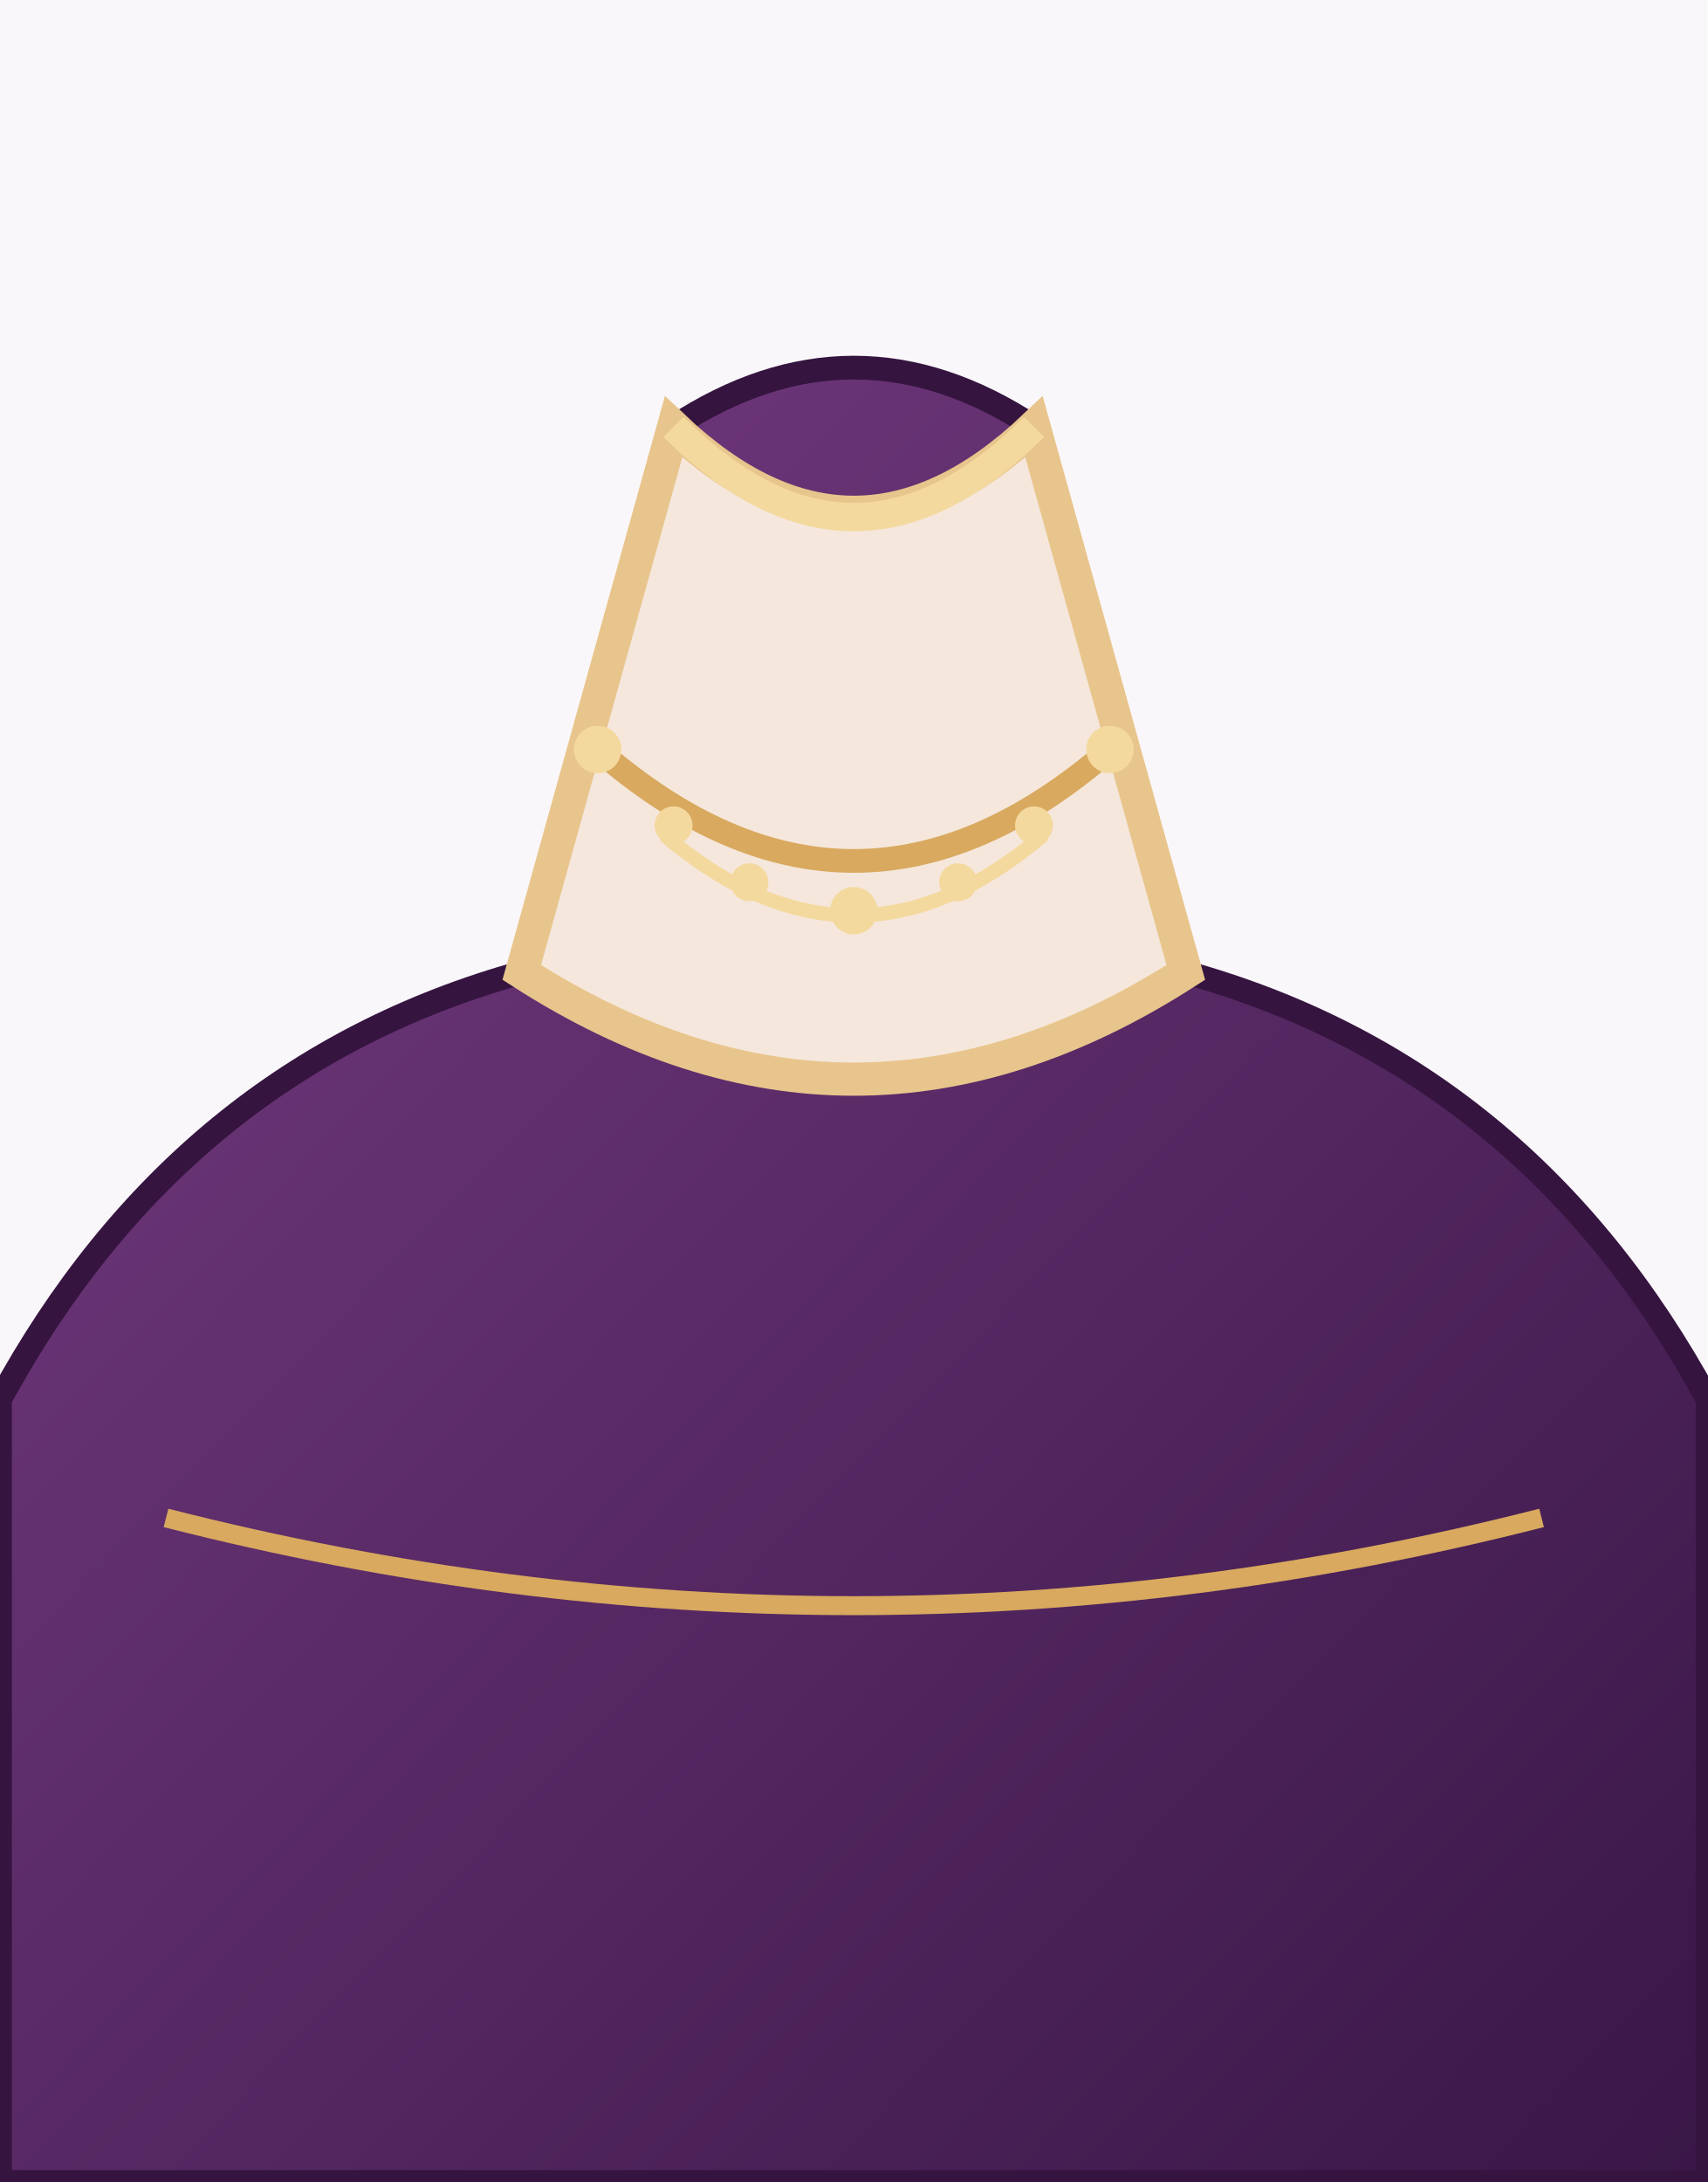
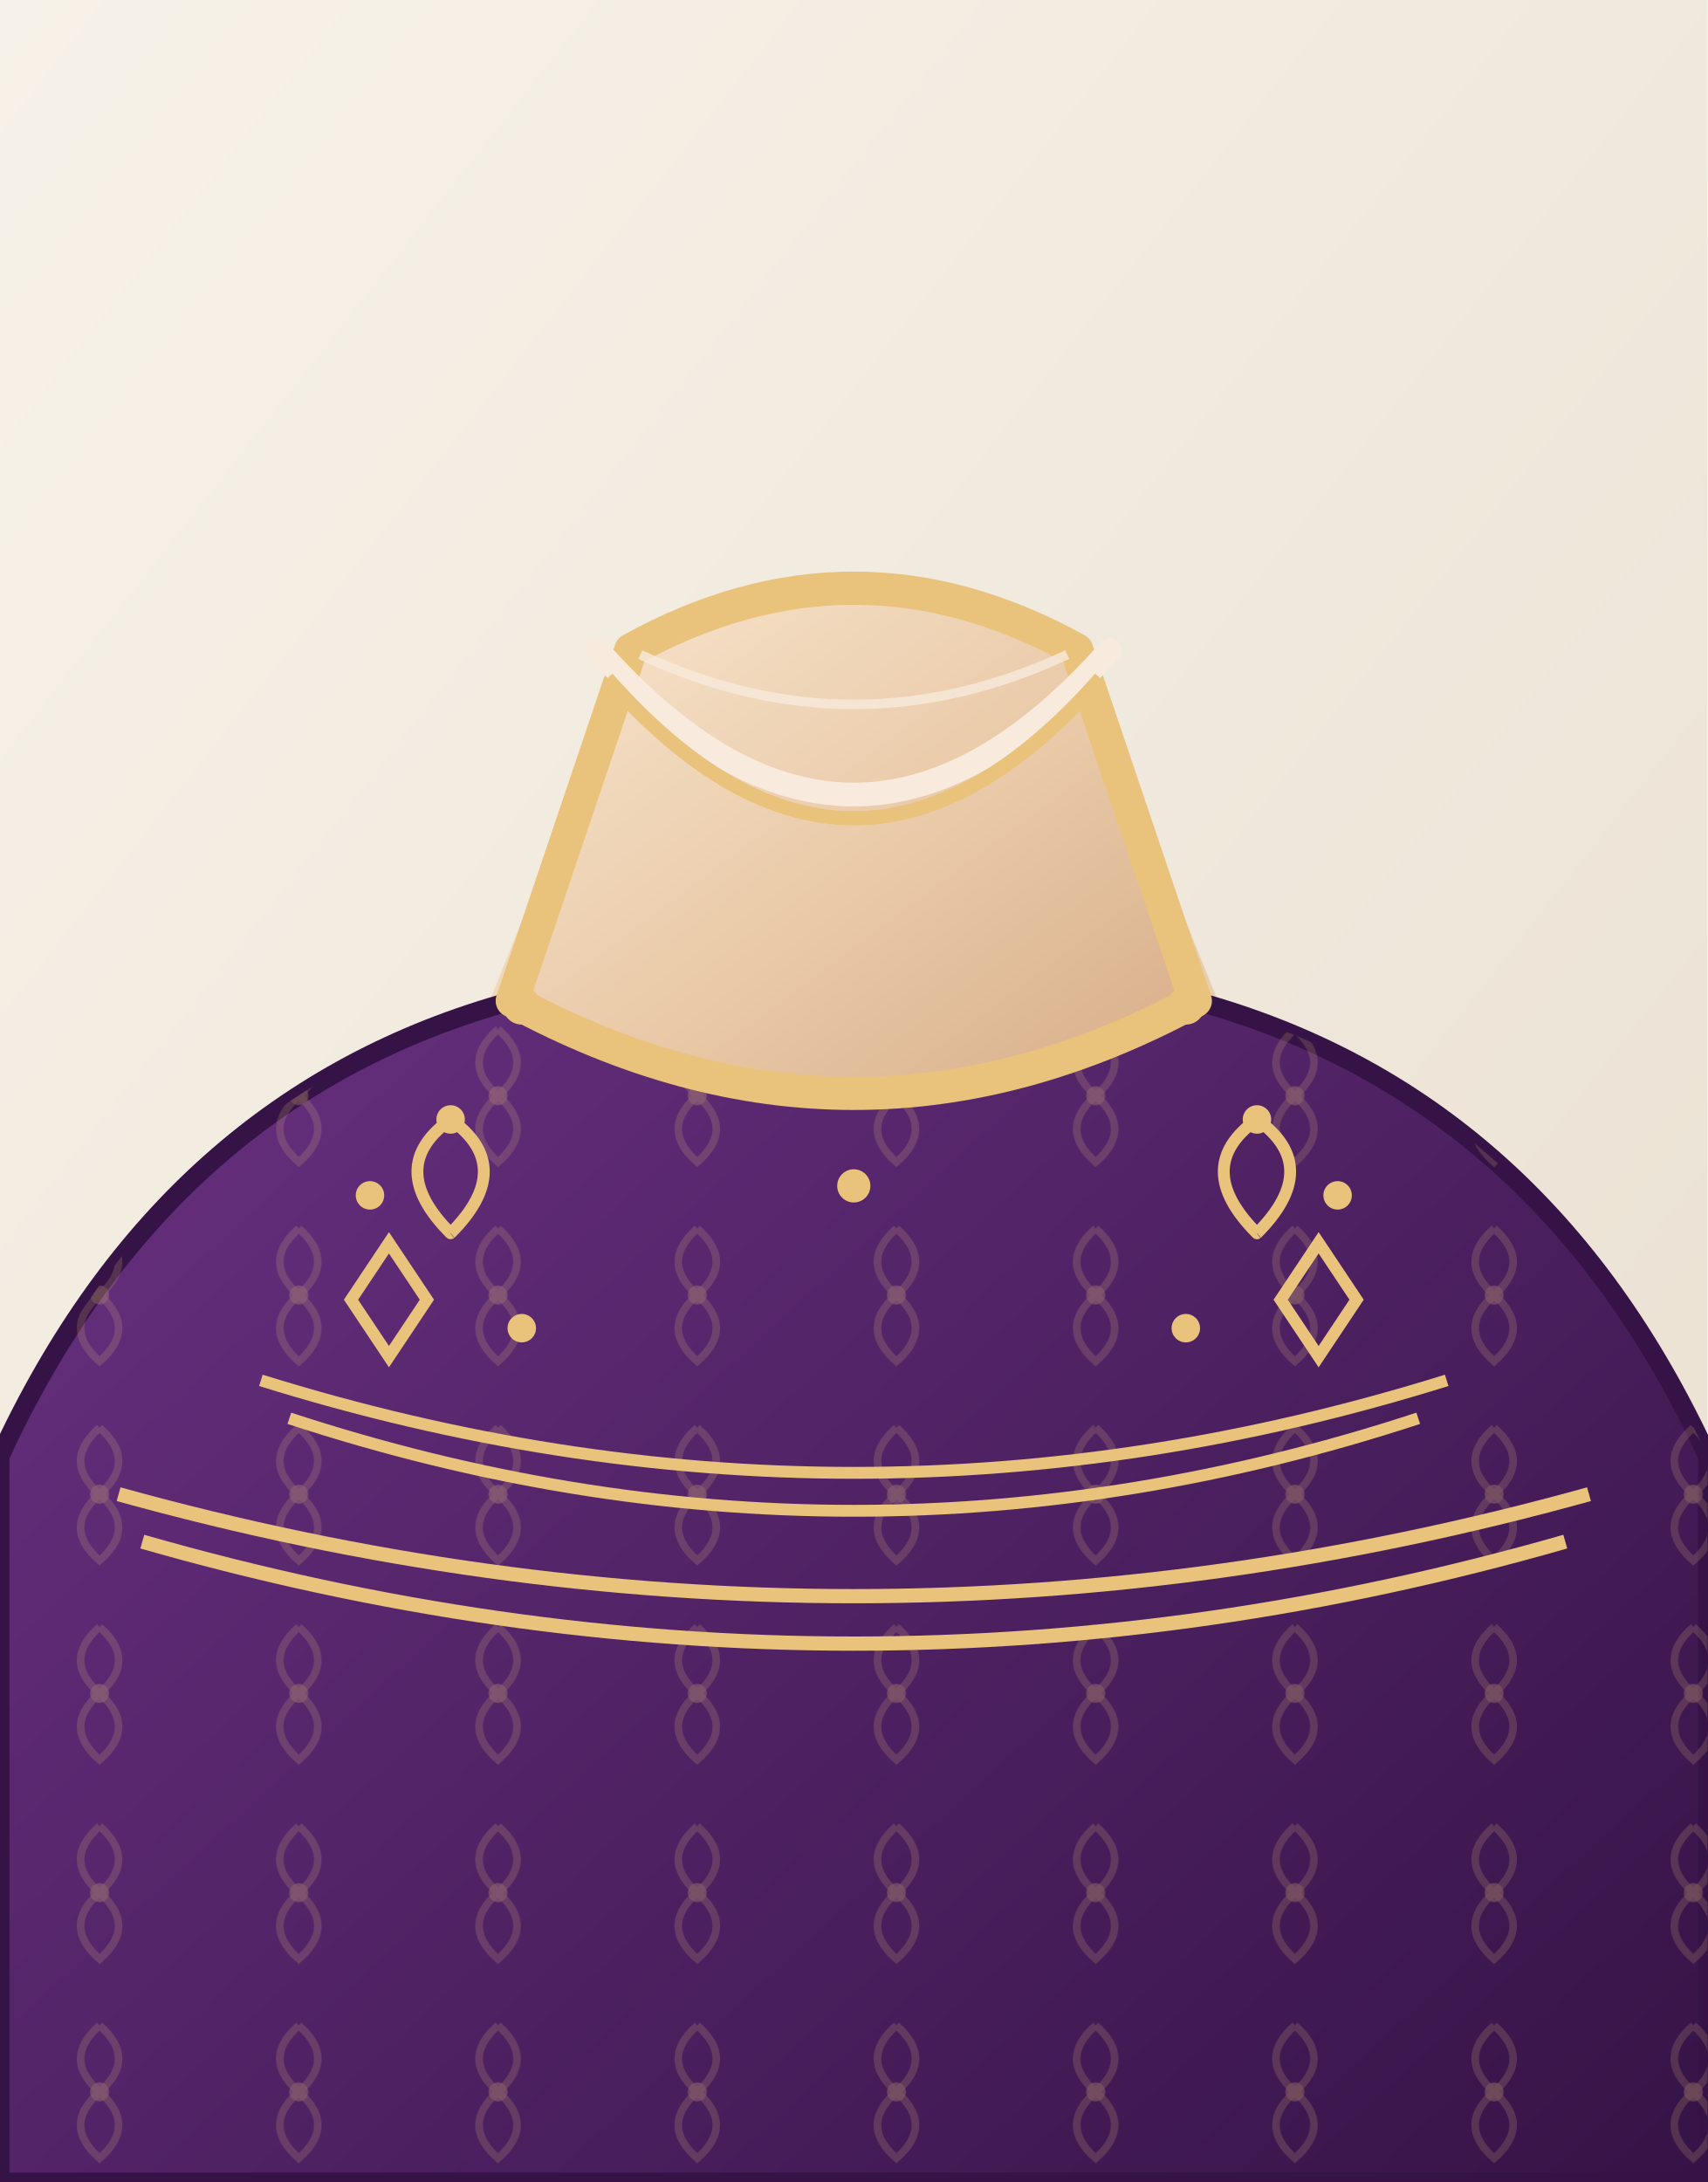
- <svg xmlns="http://www.w3.org/2000/svg" viewBox="0 0 360 460">
+ <svg xmlns="http://www.w3.org/2000/svg" viewBox="0 0 360 460" role="img" aria-label="Round back neck blouse design 5">
  <defs>
-     <linearGradient id="f" x2="1" y2="1">
-       <stop stop-color="#773c83" />
-       <stop offset="1" stop-color="#391747" />
+     <linearGradient id="d5f" x1="0" y1="0" x2="1" y2="1">
+       <stop stop-color="#71358a" />
+       <stop offset="1" stop-color="#351346" />
    </linearGradient>
+     <linearGradient id="d5skin" x1="0" y1="0" x2="1" y2="1">
+       <stop stop-color="#f8e6cf" />
+       <stop offset=".55" stop-color="#e9c9a7" />
+       <stop offset="1" stop-color="#d6ad88" />
+     </linearGradient>
+     <linearGradient id="d5bg" x1="0" y1="0" x2="1" y2="1">
+       <stop stop-color="#f7f2e9" />
+       <stop offset="1" stop-color="#e9dfd0" />
+     </linearGradient>
+     <pattern id="d5pat" width="42" height="42" patternUnits="userSpaceOnUse">
+       <path d="M21 7 q-8 7 0 14 q8 -7 0 -14 M21 21 q-8 7 0 14 q8 -7 0 -14" fill="none" stroke="#e9c27b" stroke-width="1.6" opacity=".5" />
+       <circle cx="21" cy="21" r="2" fill="#e9c27b" opacity=".7" />
+     </pattern>
  </defs>
-   <rect width="360" height="460" fill="#faf7fa" />
-   <path d="M0 460V295Q38 225 110 205L142 90Q180 65 218 90L250 205Q322 225 360 295V460Z" fill="url(#f)" stroke="#35143f" stroke-width="5" />
-   <path d="M142 90Q180 126 218 90L250 205Q180 250 110 205Z" fill="#f5e7dc" stroke="#e8c58c" stroke-width="7" />
-   <path d="M142 90Q180 128 218 90" fill="none" stroke="#f4d99f" stroke-width="6" />
-   <path d="M126 158Q180 205 234 158" fill="none" stroke="#d8a95e" stroke-width="5" />
-   <path d="M140 176Q180 210 220 176" fill="none" stroke="#f4d99f" stroke-width="3" />
-   <g fill="#f4d99f">
-     <circle cx="126" cy="158" r="5" />
-     <circle cx="142" cy="174" r="4" />
-     <circle cx="158" cy="186" r="4" />
-     <circle cx="180" cy="192" r="5" />
-     <circle cx="202" cy="186" r="4" />
-     <circle cx="218" cy="174" r="4" />
-     <circle cx="234" cy="158" r="5" />
+   <rect width="360" height="460" fill="url(#d5bg)" />
+   <ellipse cx="180" cy="432" rx="130" ry="14" fill="#5b4636" opacity=".15" />
+   <path d="M0 460V334 Q23 248 98 224 L131 142 Q180 112 229 142 L262 224 Q337 248 360 334V460Z" fill="url(#d5skin)" />
+   <path d="M0 460V307 Q35 231 108 211 L133 137 Q180 111 227 137 L252 211 Q325 231 360 307V460Z" fill="url(#d5f)" stroke="#351346" stroke-width="4" />
+   <path d="M0 460V307 Q35 231 108 211 L133 137 Q180 111 227 137 L252 211 Q325 231 360 307V460Z" fill="url(#d5pat)" opacity=".35" />
+   <path d="M133 137 Q180 111 227 137 L252 211 Q180 250 108 211Z" fill="url(#d5skin)" stroke="#e9c27b" stroke-width="7" stroke-linejoin="round" />
+   <path d="M126 137 Q180 198 234 137" fill="none" stroke="#f8eadc" stroke-width="5" stroke-linecap="round" />
+   <path d="M128 143 Q180 202 232 143 M108 211 Q180 250 252 211" fill="none" stroke="#e9c27b" stroke-width="3" />
+   <path d="M25 315 Q180 358 335 315 M30 325 Q180 368 330 325" fill="none" stroke="#e9c27b" stroke-width="3" />
+   <path d="M135 138 Q180 159 225 138" fill="none" stroke="#f8eadc" stroke-width="2" opacity=".8" />
+   <g fill="none" stroke="#e9c27b" stroke-width="2.5">
+     <path d="M55 291 Q180 330 305 291 M61 299 Q180 338 299 299" />
+     <path d="M95 260 q-14 -14 0 -24 q14 10 0 24 q-14 10 0 0 M265 260 q-14 -14 0 -24 q14 10 0 24 q-14 10 0 0" />
+     <path d="M74 274 l8 -12 8 12 -8 12Z M270 274 l8 -12 8 12 -8 12Z" />
  </g>
-   <path d="M35 320Q180 357 325 320" fill="none" stroke="#d8a95e" stroke-width="4" />
+   <g fill="#e9c27b">
+     <circle cx="95" cy="236" r="3" />
+     <circle cx="265" cy="236" r="3" />
+     <circle cx="78" cy="252" r="3" />
+     <circle cx="282" cy="252" r="3" />
+     <circle cx="110" cy="280" r="3" />
+     <circle cx="250" cy="280" r="3" />
+   </g>
+   <g fill="#e9c27b">
+     <circle cx="110" cy="212" r="4" />
+     <circle cx="250" cy="212" r="4" />
+     <circle cx="180" cy="250" r="3.5" />
+   </g>
</svg>
